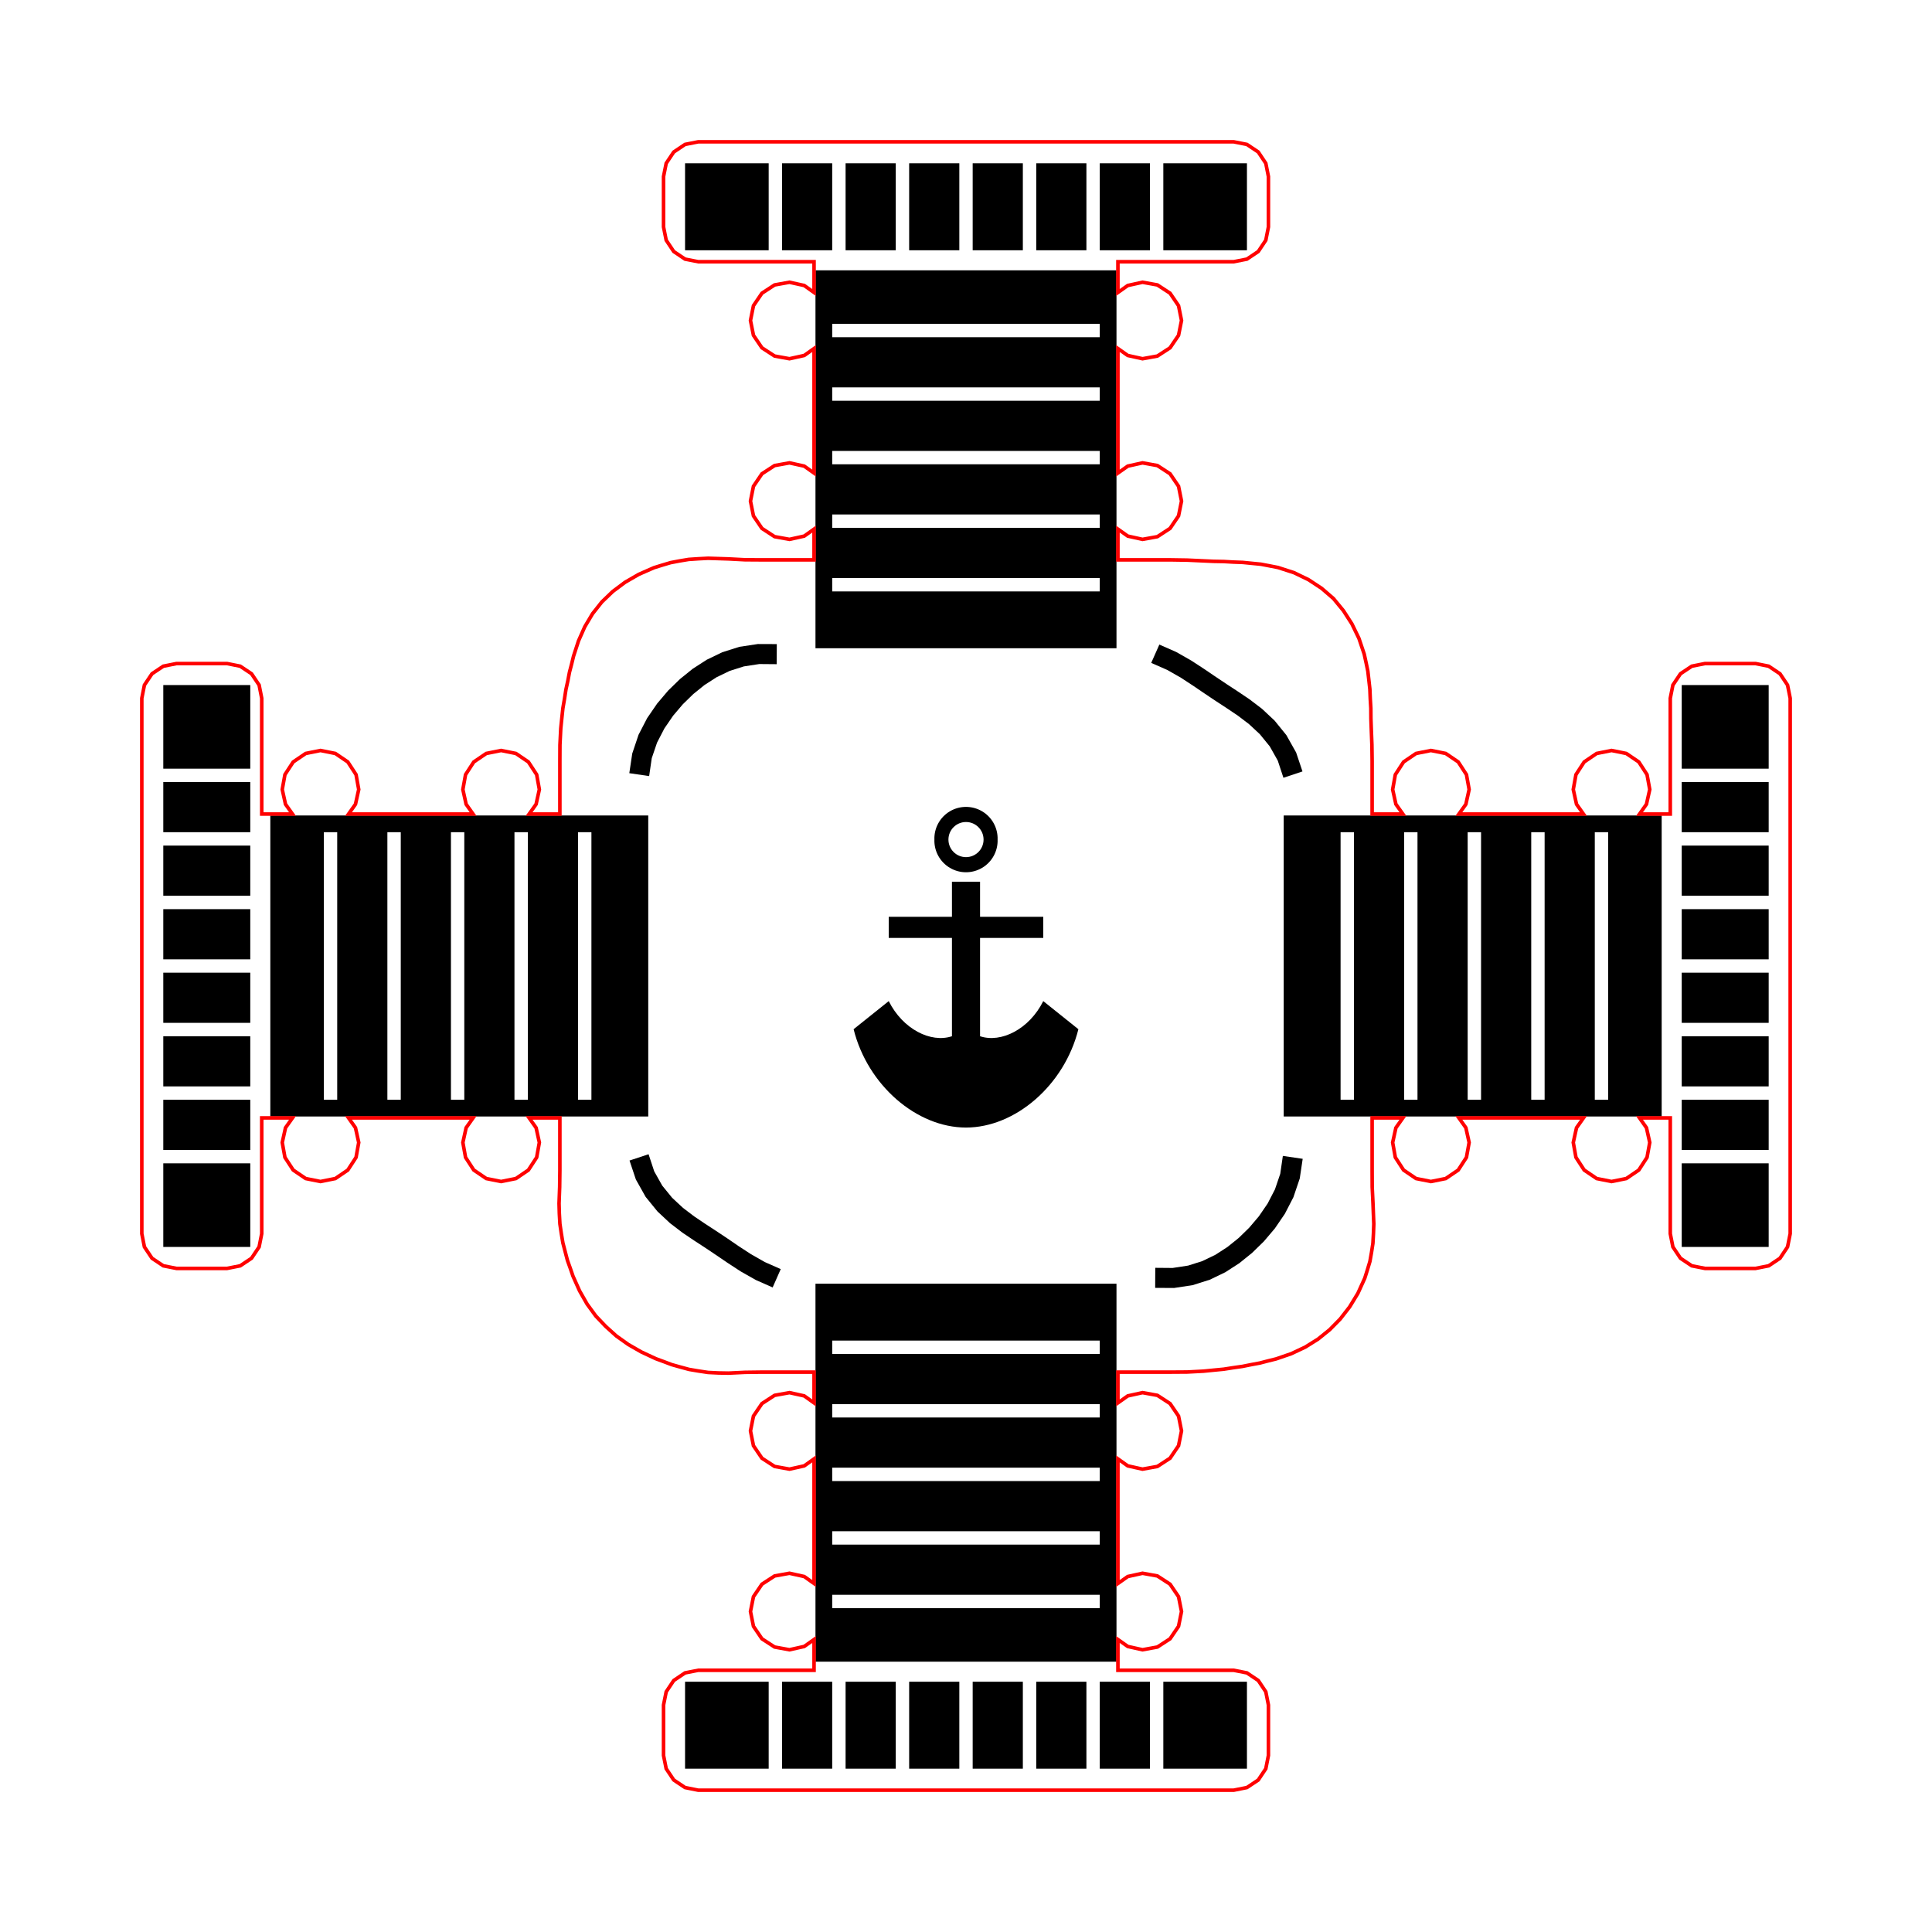
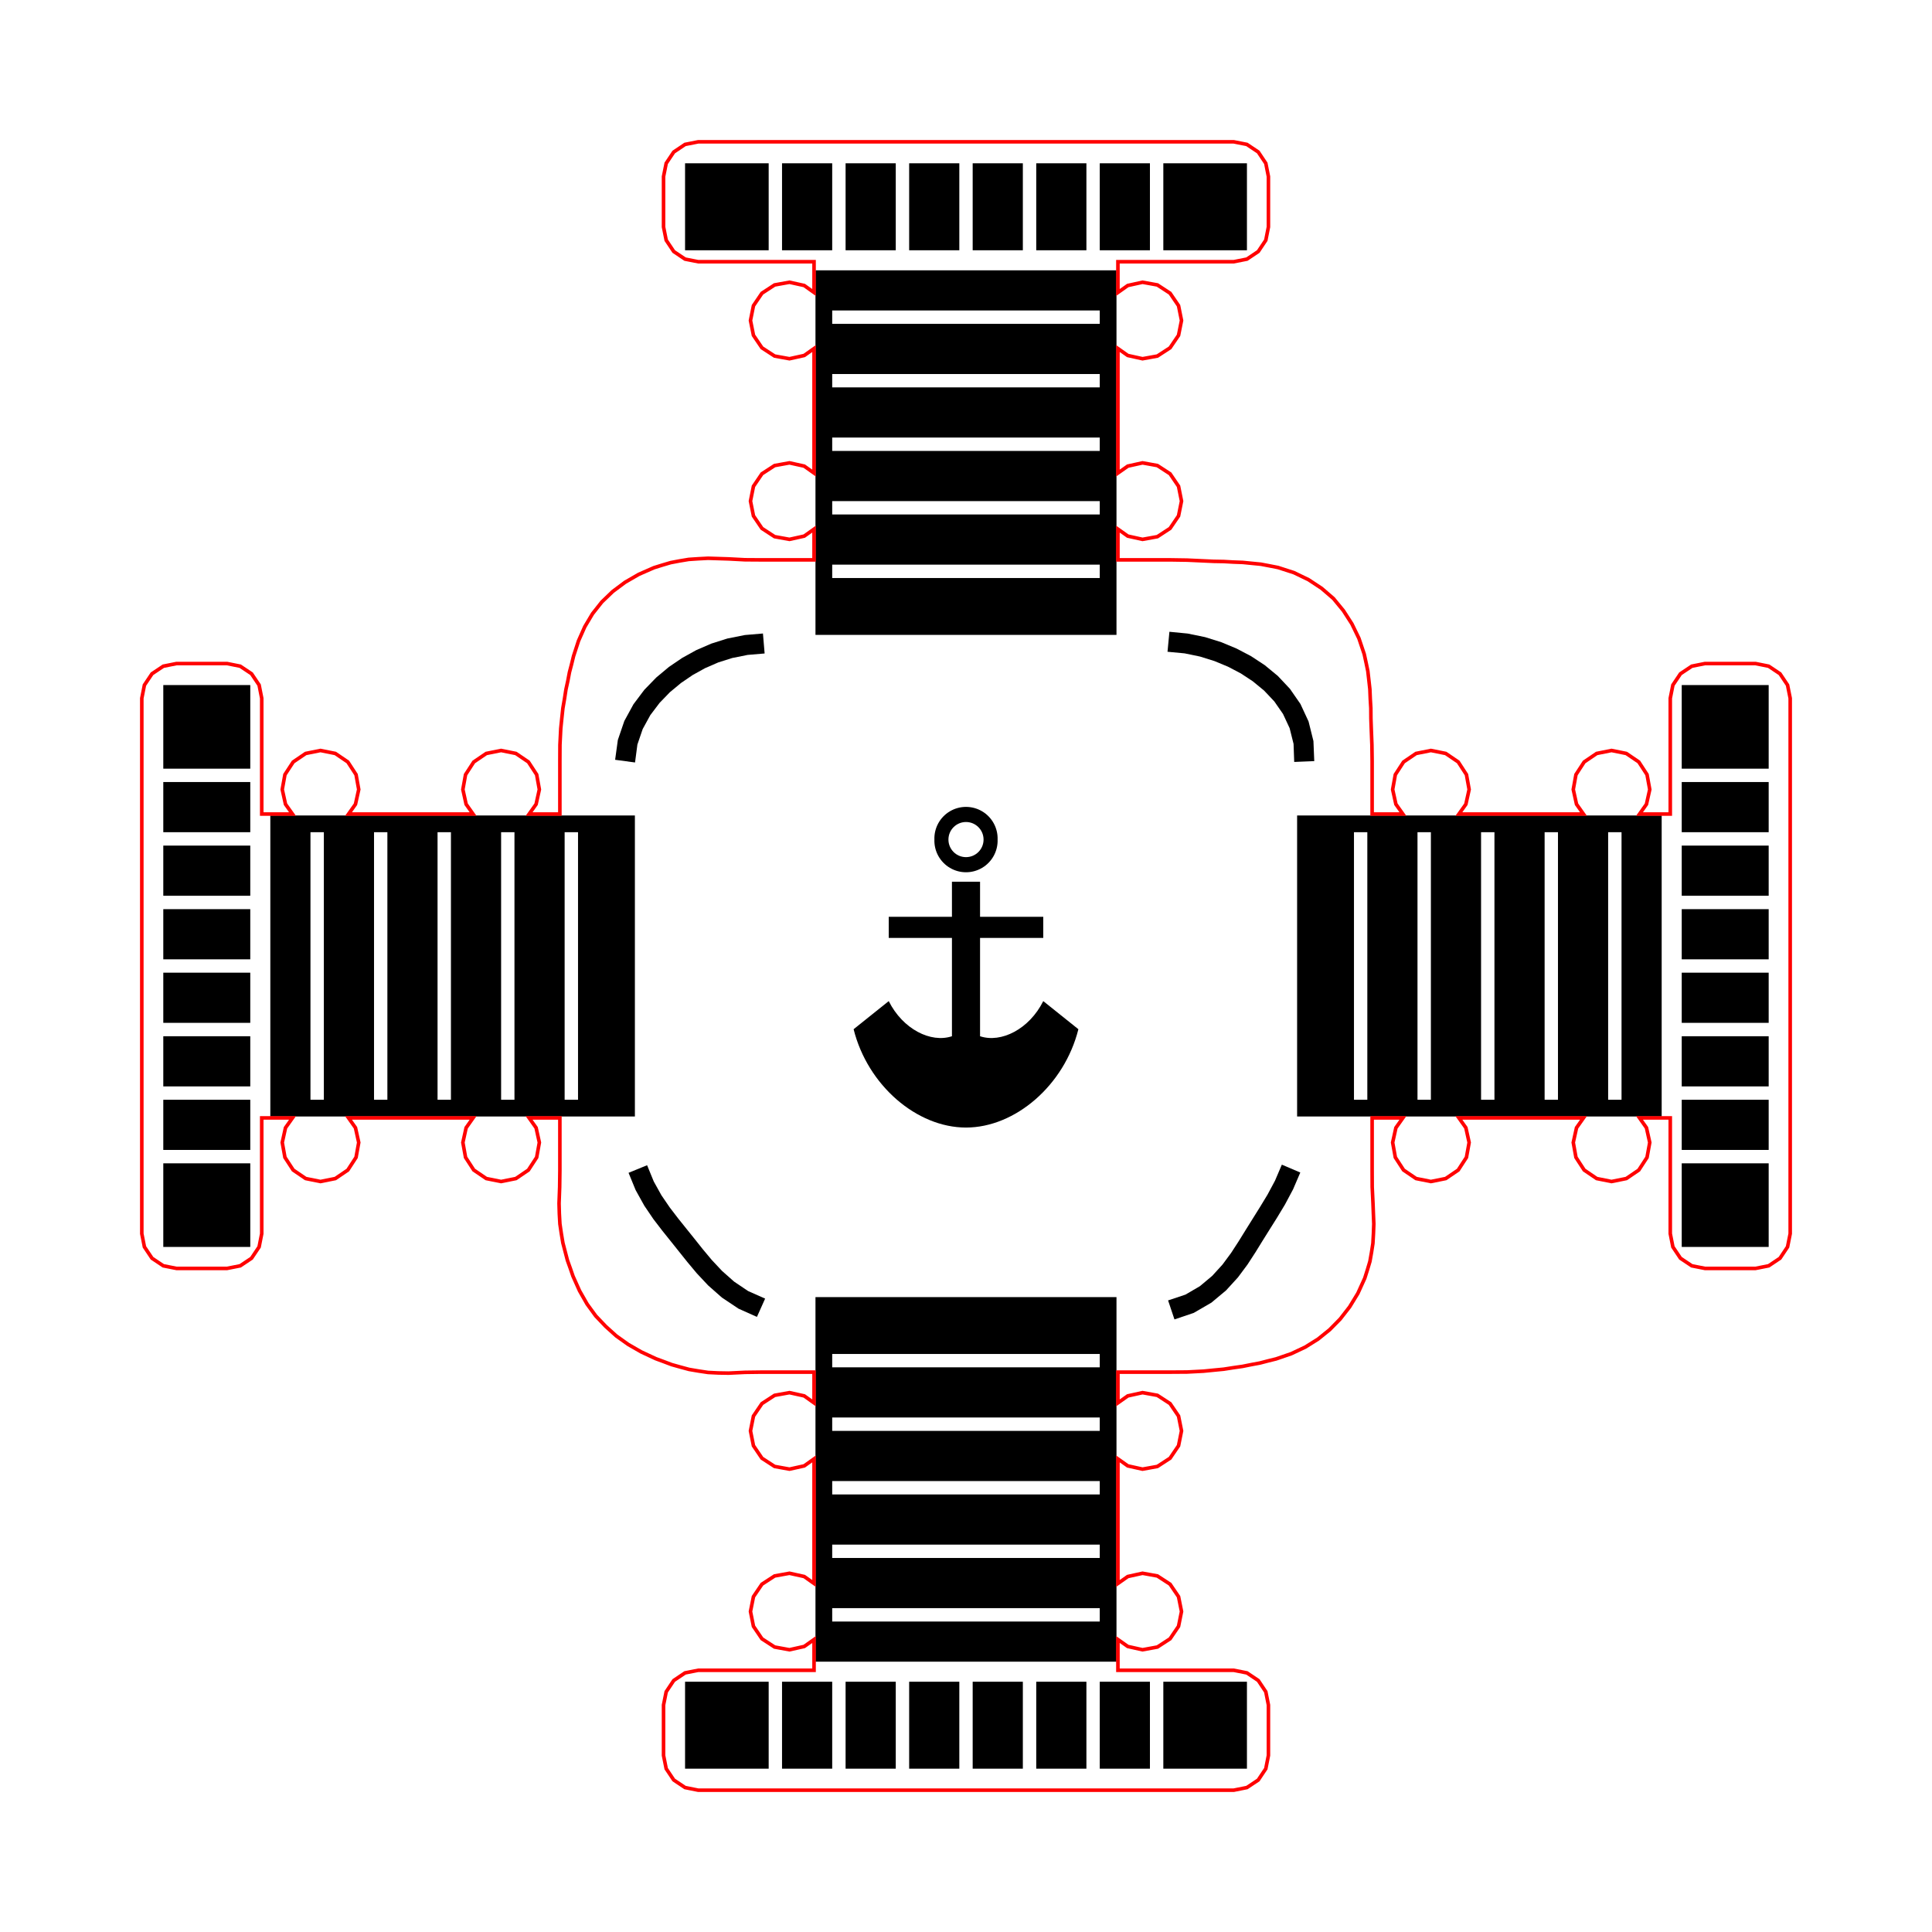
<svg xmlns="http://www.w3.org/2000/svg" width="53.953mm" height="53.953mm" viewBox="0 0 53.953 53.953">
  <g id="RASTER" class="layer-raster" fill="#000000" fill-rule="nonzero" stroke="none">
    <g class="piece" data-piece="tortuga">
-       <path d="M18.128 21.673L18.201 21.173L18.349 20.738L18.554 20.342L18.798 19.986L19.068 19.668L19.36 19.383L19.672 19.131L20.01 18.913L20.376 18.736L20.774 18.61L21.205 18.544L21.69 18.548L21.693 17.987L21.166 17.985L20.648 18.063L20.169 18.215L19.736 18.424L19.344 18.677L18.988 18.964L18.658 19.286L18.352 19.647L18.072 20.055L17.832 20.519L17.656 21.043L17.574 21.592Z" />
-       <path d="M32.149 18.512L32.597 18.709L32.979 18.927L33.323 19.152L33.642 19.369L33.95 19.575L34.256 19.775L34.567 19.984L34.879 20.221L35.183 20.504L35.459 20.843L35.683 21.241L35.841 21.72L36.373 21.543L36.196 21.015L35.923 20.529L35.593 20.122L35.241 19.793L34.894 19.529L34.566 19.308L34.259 19.107L33.956 18.905L33.634 18.686L33.271 18.449L32.848 18.208L32.376 18Z" />
-       <path d="M35.825 32.28L35.752 32.78L35.604 33.215L35.399 33.611L35.155 33.967L34.885 34.285L34.593 34.57L34.28 34.822L33.943 35.04L33.577 35.217L33.179 35.343L32.747 35.409L32.262 35.405L32.259 35.965L32.787 35.968L33.305 35.889L33.783 35.738L34.217 35.529L34.609 35.276L34.965 34.989L35.295 34.667L35.601 34.306L35.88 33.898L36.12 33.433L36.297 32.91L36.379 32.361Z" />
-       <path d="M21.803 35.441L21.356 35.243L20.973 35.025L20.629 34.801L20.311 34.583L20.003 34.378L19.696 34.178L19.386 33.969L19.074 33.732L18.77 33.449L18.494 33.11L18.27 32.712L18.112 32.233L17.58 32.409L17.757 32.938L18.03 33.424L18.36 33.83L18.712 34.159L19.059 34.424L19.387 34.645L19.694 34.845L19.997 35.048L20.319 35.267L20.682 35.504L21.105 35.744L21.577 35.953Z" />
-       <path d="M22.773 18.103L31.179 18.103L31.179 7.549L22.773 7.549ZM23.24 16.516L23.24 16.142L30.712 16.142L30.712 16.516L23.24 16.516ZM23.24 14.741L23.24 14.367L30.712 14.367L30.712 14.741L23.24 14.741ZM23.24 12.966L23.24 12.593L30.712 12.593L30.712 12.966L23.24 12.966ZM23.24 11.192L23.24 10.818L30.712 10.818L30.712 11.192L23.24 11.192ZM23.24 9.417L23.24 9.044L30.712 9.044L30.712 9.417L23.24 9.417Z" />
+       <path d="M17.734 21.293L17.8 20.792L17.948 20.359L18.161 19.97L18.42 19.628L18.708 19.33L19.018 19.073L19.345 18.85L19.69 18.659L20.058 18.499L20.453 18.374L20.879 18.289L21.353 18.249L21.306 17.691L20.801 17.734L20.314 17.831L19.862 17.974L19.443 18.156L19.051 18.373L18.68 18.625L18.327 18.92L17.993 19.264L17.69 19.667L17.435 20.134L17.254 20.664L17.178 21.218Z" />
+       <path d="M32.604 18.201L33.082 18.246L33.512 18.335L33.915 18.461L34.293 18.618L34.65 18.805L34.986 19.026L35.301 19.285L35.586 19.587L35.829 19.937L36.014 20.334L36.124 20.773L36.142 21.278L36.702 21.255L36.679 20.695L36.543 20.148L36.316 19.659L36.022 19.235L35.684 18.876L35.319 18.575L34.934 18.322L34.531 18.111L34.106 17.934L33.652 17.792L33.164 17.692L32.657 17.643Z" />
+       <path d="M35.797 32.524L35.605 32.973L35.397 33.361L35.184 33.712L34.979 34.04L34.781 34.357L34.586 34.672L34.378 34.992L34.139 35.315L33.852 35.63L33.508 35.918L33.106 36.153L32.62 36.315L32.798 36.846L33.336 36.664L33.829 36.378L34.239 36.036L34.571 35.672L34.838 35.313L35.059 34.973L35.257 34.652L35.454 34.337L35.662 34.006L35.884 33.638L36.11 33.214L36.312 32.744Z" />
+       <path d="M21.367 36.265L20.892 36.054L20.5 35.79L20.165 35.493L19.879 35.188L19.629 34.889L19.398 34.599L19.17 34.315L18.939 34.027L18.704 33.72L18.471 33.379L18.257 32.994L18.071 32.54L17.553 32.752L17.751 33.235L17.994 33.672L18.249 34.048L18.498 34.372L18.733 34.665L18.96 34.949L19.195 35.243L19.46 35.56L19.775 35.896L20.159 36.235L20.622 36.545L21.138 36.776Z" />
+       <path d="M22.773 17.73L31.179 17.73L31.179 7.549L22.773 7.549ZM23.24 16.142L23.24 15.768L30.712 15.768L30.712 16.142L23.24 16.142ZM23.24 14.367L23.24 13.994L30.712 13.994L30.712 14.367L23.24 14.367ZM23.24 12.593L23.24 12.219L30.712 12.219L30.712 12.593L23.24 12.593ZM23.24 10.818L23.24 10.445L30.712 10.445L30.712 10.818L23.24 10.818ZM23.24 9.044L23.24 8.67L30.712 8.67L30.712 9.044L23.24 9.044Z" />
      <path d="M19.131 6.989L34.822 6.989L34.822 4.56L19.131 4.56ZM21.466 6.989L21.466 4.56L21.839 4.56L21.839 6.989L21.466 6.989ZM23.24 6.989L23.24 4.56L23.614 4.56L23.614 6.989L23.24 6.989ZM25.015 6.989L25.015 4.56L25.389 4.56L25.389 6.989L25.015 6.989ZM26.79 6.989L26.79 4.56L27.163 4.56L27.163 6.989L26.79 6.989ZM28.564 6.989L28.564 4.56L28.938 4.56L28.938 6.989L28.564 6.989ZM30.339 6.989L30.339 4.56L30.712 4.56L30.712 6.989L30.339 6.989ZM32.113 6.989L32.113 4.56L32.487 4.56L32.487 6.989L32.113 6.989Z" />
-       <path d="M35.849 22.773L35.849 31.179L46.404 31.179L46.404 22.773ZM37.437 23.24L37.811 23.24L37.811 30.712L37.437 30.712L37.437 23.24ZM39.212 23.24L39.585 23.24L39.585 30.712L39.212 30.712L39.212 23.24ZM40.986 23.24L41.36 23.24L41.36 30.712L40.986 30.712L40.986 23.24ZM42.761 23.24L43.135 23.24L43.135 30.712L42.761 30.712L42.761 23.24ZM44.536 23.24L44.909 23.24L44.909 30.712L44.536 30.712L44.536 23.24Z" />
+       <path d="M36.223 22.773L36.223 31.179L46.404 31.179L46.404 22.773ZM37.811 23.24L38.184 23.24L38.184 30.712L37.811 30.712L37.811 23.24ZM39.585 23.24L39.959 23.24L39.959 30.712L39.585 30.712L39.585 23.24ZM41.36 23.24L41.734 23.24L41.734 30.712L41.36 30.712L41.36 23.24ZM43.135 23.24L43.508 23.24L43.508 30.712L43.135 30.712L43.135 23.24ZM44.909 23.24L45.283 23.24L45.283 30.712L44.909 30.712L44.909 23.24Z" />
      <path d="M46.964 19.131L46.964 34.822L49.392 34.822L49.392 19.131ZM46.964 21.466L49.392 21.466L49.392 21.839L46.964 21.839L46.964 21.466ZM46.964 23.24L49.392 23.24L49.392 23.614L46.964 23.614L46.964 23.24ZM46.964 25.015L49.392 25.015L49.392 25.389L46.964 25.389L46.964 25.015ZM46.964 26.79L49.392 26.79L49.392 27.163L46.964 27.163L46.964 26.79ZM46.964 28.564L49.392 28.564L49.392 28.938L46.964 28.938L46.964 28.564ZM46.964 30.339L49.392 30.339L49.392 30.712L46.964 30.712L46.964 30.339ZM46.964 32.113L49.392 32.113L49.392 32.487L46.964 32.487L46.964 32.113Z" />
-       <path d="M31.179 35.849L22.773 35.849L22.773 46.404L31.179 46.404ZM30.712 37.437L30.712 37.811L23.24 37.811L23.24 37.437L30.712 37.437ZM30.712 39.212L30.712 39.585L23.24 39.585L23.24 39.212L30.712 39.212ZM30.712 40.986L30.712 41.36L23.24 41.36L23.24 40.986L30.712 40.986ZM30.712 42.761L30.712 43.135L23.24 43.135L23.24 42.761L30.712 42.761ZM30.712 44.536L30.712 44.909L23.24 44.909L23.24 44.536L30.712 44.536Z" />
+       <path d="M31.179 36.223L22.773 36.223L22.773 46.404L31.179 46.404ZM30.712 37.811L30.712 38.184L23.24 38.184L23.24 37.811L30.712 37.811ZM30.712 39.585L30.712 39.959L23.24 39.959L23.24 39.585L30.712 39.585ZM30.712 41.36L30.712 41.734L23.24 41.734L23.24 41.36L30.712 41.36ZM30.712 43.135L30.712 43.508L23.24 43.508L23.24 43.135L30.712 43.135ZM30.712 44.909L30.712 45.283L23.24 45.283L23.24 44.909L30.712 44.909Z" />
      <path d="M34.822 46.964L19.131 46.964L19.131 49.392L34.822 49.392ZM32.487 46.964L32.487 49.392L32.113 49.392L32.113 46.964L32.487 46.964ZM30.712 46.964L30.712 49.392L30.339 49.392L30.339 46.964L30.712 46.964ZM28.938 46.964L28.938 49.392L28.564 49.392L28.564 46.964L28.938 46.964ZM27.163 46.964L27.163 49.392L26.79 49.392L26.79 46.964L27.163 46.964ZM25.389 46.964L25.389 49.392L25.015 49.392L25.015 46.964L25.389 46.964ZM23.614 46.964L23.614 49.392L23.24 49.392L23.24 46.964L23.614 46.964ZM21.839 46.964L21.839 49.392L21.466 49.392L21.466 46.964L21.839 46.964Z" />
-       <path d="M18.103 31.179L18.103 22.773L7.549 22.773L7.549 31.179ZM16.516 30.712L16.142 30.712L16.142 23.24L16.516 23.24L16.516 30.712ZM14.741 30.712L14.367 30.712L14.367 23.24L14.741 23.24L14.741 30.712ZM12.966 30.712L12.593 30.712L12.593 23.24L12.966 23.24L12.966 30.712ZM11.192 30.712L10.818 30.712L10.818 23.24L11.192 23.24L11.192 30.712ZM9.417 30.712L9.044 30.712L9.044 23.24L9.417 23.24L9.417 30.712Z" />
+       <path d="M17.73 31.179L17.73 22.773L7.549 22.773L7.549 31.179ZM16.142 30.712L15.768 30.712L15.768 23.24L16.142 23.24L16.142 30.712ZM14.367 30.712L13.994 30.712L13.994 23.24L14.367 23.24L14.367 30.712ZM12.593 30.712L12.219 30.712L12.219 23.24L12.593 23.24L12.593 30.712ZM10.818 30.712L10.445 30.712L10.445 23.24L10.818 23.24L10.818 30.712ZM9.044 30.712L8.67 30.712L8.67 23.24L9.044 23.24L9.044 30.712Z" />
      <path d="M6.989 34.822L6.989 19.131L4.56 19.131L4.56 34.822ZM6.989 32.487L4.56 32.487L4.56 32.113L6.989 32.113L6.989 32.487ZM6.989 30.712L4.56 30.712L4.56 30.339L6.989 30.339L6.989 30.712ZM6.989 28.938L4.56 28.938L4.56 28.564L6.989 28.564L6.989 28.938ZM6.989 27.163L4.56 27.163L4.56 26.79L6.989 26.79L6.989 27.163ZM6.989 25.389L4.56 25.389L4.56 25.015L6.989 25.015L6.989 25.389ZM6.989 23.614L4.56 23.614L4.56 23.24L6.989 23.24L6.989 23.614ZM6.989 21.839L4.56 21.839L4.56 21.466L6.989 21.466L6.989 21.839Z" />
      <path d="M27.859 23.446A0.883 0.883 0 1 1 26.094 23.446A0.883 0.883 0 1 1 27.859 23.446ZM27.467 23.446A0.49 0.49 0 1 0 26.486 23.446A0.49 0.49 0 1 0 27.467 23.446Z" />
      <path d="M26.584 24.623L27.369 24.623L27.369 25.603L29.134 25.603L29.134 26.192L27.369 26.192L27.369 28.938C27.957 29.134 28.742 28.742 29.134 27.957L30.115 28.742C29.722 30.311 28.349 31.488 26.976 31.488C25.603 31.488 24.23 30.311 23.838 28.742L24.819 27.957C25.211 28.742 25.996 29.134 26.584 28.938L26.584 26.192L24.819 26.192L24.819 25.603L26.584 25.603Z" />
    </g>
  </g>
  <g id="CUT" class="layer-cut" fill="none" stroke="#ff0000" stroke-width="0.1">
    <g class="piece" data-piece="tortuga">
      <path d="M49.919 19.131L49.993 19.5L49.993 34.452L49.919 34.821L49.708 35.138L49.392 35.349L49.023 35.422L47.614 35.422L47.245 35.349L46.929 35.138L46.717 34.821L46.644 34.452L46.644 31.219L45.785 31.219L45.979 31.494L46.071 31.906L45.995 32.321L45.765 32.675L45.416 32.912L45.003 32.995L44.589 32.912L44.24 32.675L44.01 32.321L43.935 31.906L44.026 31.494L44.22 31.219L40.741 31.219L40.936 31.494L41.027 31.906L40.952 32.321L40.722 32.675L40.373 32.912L39.959 32.995L39.545 32.912L39.196 32.675L38.966 32.321L38.891 31.906L38.982 31.494L39.177 31.219L38.318 31.219L38.318 31.778L38.318 32.236L38.318 32.693L38.32 33.149L38.342 33.606L38.353 33.89L38.365 34.178L38.355 34.448L38.34 34.72L38.301 34.974L38.256 35.228L38.186 35.462L38.112 35.696L37.92 36.118L37.689 36.497L37.426 36.835L37.132 37.134L36.807 37.396L36.451 37.619L36.06 37.803L35.636 37.949L35.409 38.005L35.183 38.064L34.94 38.109L34.697 38.158L34.436 38.195L34.174 38.236L33.893 38.263L33.61 38.291L33.152 38.315L32.693 38.318L32.236 38.318L31.778 38.318L31.219 38.318L31.219 39.177L31.494 38.982L31.906 38.891L32.321 38.966L32.675 39.196L32.912 39.545L32.995 39.959L32.912 40.373L32.675 40.722L32.321 40.952L31.906 41.027L31.494 40.936L31.219 40.741L31.219 44.22L31.494 44.026L31.906 43.935L32.321 44.01L32.675 44.24L32.912 44.589L32.995 45.003L32.912 45.416L32.675 45.765L32.321 45.995L31.906 46.071L31.494 45.979L31.219 45.785L31.219 46.644L34.452 46.644L34.821 46.717L35.138 46.929L35.349 47.245L35.422 47.614L35.422 49.023L35.349 49.392L35.138 49.708L34.821 49.919L34.452 49.993L19.5 49.993L19.131 49.919L18.815 49.708L18.604 49.392L18.53 49.023L18.53 47.614L18.604 47.245L18.815 46.929L19.131 46.717L19.5 46.644L22.733 46.644L22.733 45.785L22.459 45.979L22.047 46.071L21.632 45.995L21.278 45.765L21.041 45.416L20.958 45.003L21.041 44.589L21.278 44.24L21.632 44.01L22.047 43.935L22.459 44.026L22.733 44.22L22.733 40.741L22.459 40.936L22.047 41.027L21.632 40.952L21.278 40.722L21.041 40.373L20.958 39.959L21.041 39.545L21.278 39.196L21.632 38.966L22.047 38.891L22.459 38.982L22.733 39.177L22.733 38.318L22.174 38.318L21.717 38.318L21.26 38.318L20.804 38.324L20.345 38.346L20.06 38.341L19.774 38.327L19.507 38.287L19.242 38.242L18.998 38.176L18.756 38.108L18.534 38.024L18.314 37.943L17.91 37.755L17.544 37.545L17.211 37.308L16.914 37.04L16.637 36.749L16.395 36.417L16.185 36.048L16.002 35.64L15.926 35.419L15.846 35.196L15.783 34.954L15.719 34.709L15.675 34.445L15.636 34.179L15.62 33.893L15.612 33.608L15.629 33.149L15.635 32.693L15.635 32.236L15.635 31.778L15.635 31.219L14.776 31.219L14.971 31.494L15.062 31.906L14.987 32.321L14.756 32.675L14.407 32.912L13.994 32.995L13.58 32.912L13.231 32.675L13.001 32.321L12.926 31.906L13.017 31.494L13.211 31.219L9.733 31.219L9.927 31.494L10.018 31.906L9.943 32.321L9.713 32.675L9.364 32.912L8.95 32.995L8.537 32.912L8.188 32.675L7.957 32.321L7.882 31.906L7.973 31.494L8.168 31.219L7.309 31.219L7.309 34.452L7.236 34.821L7.024 35.138L6.708 35.349L6.339 35.422L4.93 35.422L4.561 35.349L4.245 35.138L4.033 34.821L3.96 34.452L3.96 19.5L4.033 19.131L4.245 18.815L4.561 18.604L4.93 18.53L6.339 18.53L6.708 18.604L7.024 18.815L7.236 19.131L7.309 19.5L7.309 22.733L8.168 22.733L7.973 22.459L7.882 22.047L7.957 21.632L8.188 21.278L8.537 21.041L8.95 20.958L9.364 21.041L9.713 21.278L9.943 21.632L10.018 22.047L9.927 22.459L9.733 22.733L13.211 22.733L13.017 22.459L12.926 22.047L13.001 21.632L13.231 21.278L13.58 21.041L13.994 20.958L14.407 21.041L14.756 21.278L14.987 21.632L15.062 22.047L14.971 22.459L14.776 22.733L15.635 22.733L15.635 22.174L15.635 21.717L15.635 21.26L15.637 20.801L15.66 20.342L15.689 20.059L15.719 19.778L15.764 19.517L15.804 19.257L15.857 19.015L15.903 18.773L15.962 18.548L16.017 18.322L16.156 17.896L16.331 17.502L16.547 17.139L16.807 16.81L17.111 16.518L17.455 16.261L17.839 16.039L18.261 15.854L18.495 15.781L18.728 15.712L18.981 15.664L19.233 15.622L19.505 15.604L19.775 15.59L20.062 15.599L20.346 15.608L20.803 15.632L21.26 15.635L21.717 15.635L22.174 15.635L22.733 15.635L22.733 14.776L22.459 14.971L22.047 15.062L21.632 14.987L21.278 14.756L21.041 14.407L20.958 13.994L21.041 13.58L21.278 13.231L21.632 13.001L22.047 12.926L22.459 13.017L22.733 13.211L22.733 9.733L22.459 9.927L22.047 10.018L21.632 9.943L21.278 9.713L21.041 9.364L20.958 8.95L21.041 8.537L21.278 8.188L21.632 7.957L22.047 7.882L22.459 7.973L22.733 8.168L22.733 7.309L19.5 7.309L19.131 7.236L18.815 7.024L18.604 6.708L18.53 6.339L18.53 4.93L18.604 4.561L18.815 4.245L19.131 4.033L19.5 3.96L34.452 3.96L34.821 4.033L35.138 4.245L35.349 4.561L35.422 4.93L35.422 6.339L35.349 6.708L35.138 7.024L34.821 7.236L34.452 7.309L31.219 7.309L31.219 8.168L31.494 7.973L31.906 7.882L32.321 7.957L32.675 8.188L32.912 8.537L32.995 8.95L32.912 9.364L32.675 9.713L32.321 9.943L31.906 10.018L31.494 9.927L31.219 9.733L31.219 13.211L31.494 13.017L31.906 12.926L32.321 13.001L32.675 13.231L32.912 13.58L32.995 13.994L32.912 14.407L32.675 14.756L32.321 14.987L31.906 15.062L31.494 14.971L31.219 14.776L31.219 15.635L31.778 15.635L32.236 15.635L32.693 15.635L33.152 15.642L33.609 15.663L33.891 15.676L34.173 15.681L34.438 15.696L34.705 15.706L34.957 15.731L35.211 15.756L35.448 15.801L35.689 15.848L36.132 15.991L36.539 16.187L36.908 16.43L37.238 16.715L37.515 17.052L37.753 17.422L37.949 17.826L38.097 18.266L38.149 18.505L38.198 18.741L38.227 18.995L38.255 19.246L38.266 19.514L38.282 19.779L38.284 20.062L38.294 20.344L38.312 20.801L38.318 21.259L38.318 21.717L38.318 22.174L38.318 22.733L39.177 22.733L38.982 22.459L38.891 22.047L38.966 21.632L39.196 21.278L39.545 21.041L39.959 20.958L40.373 21.041L40.722 21.278L40.952 21.632L41.027 22.047L40.936 22.459L40.741 22.733L44.22 22.733L44.026 22.459L43.935 22.047L44.01 21.632L44.24 21.278L44.589 21.041L45.003 20.958L45.416 21.041L45.765 21.278L45.995 21.632L46.071 22.047L45.979 22.459L45.785 22.733L46.644 22.733L46.644 19.5L46.717 19.131L46.929 18.815L47.245 18.604L47.614 18.53L49.023 18.53L49.392 18.604L49.708 18.815Z" />
    </g>
  </g>
</svg>
